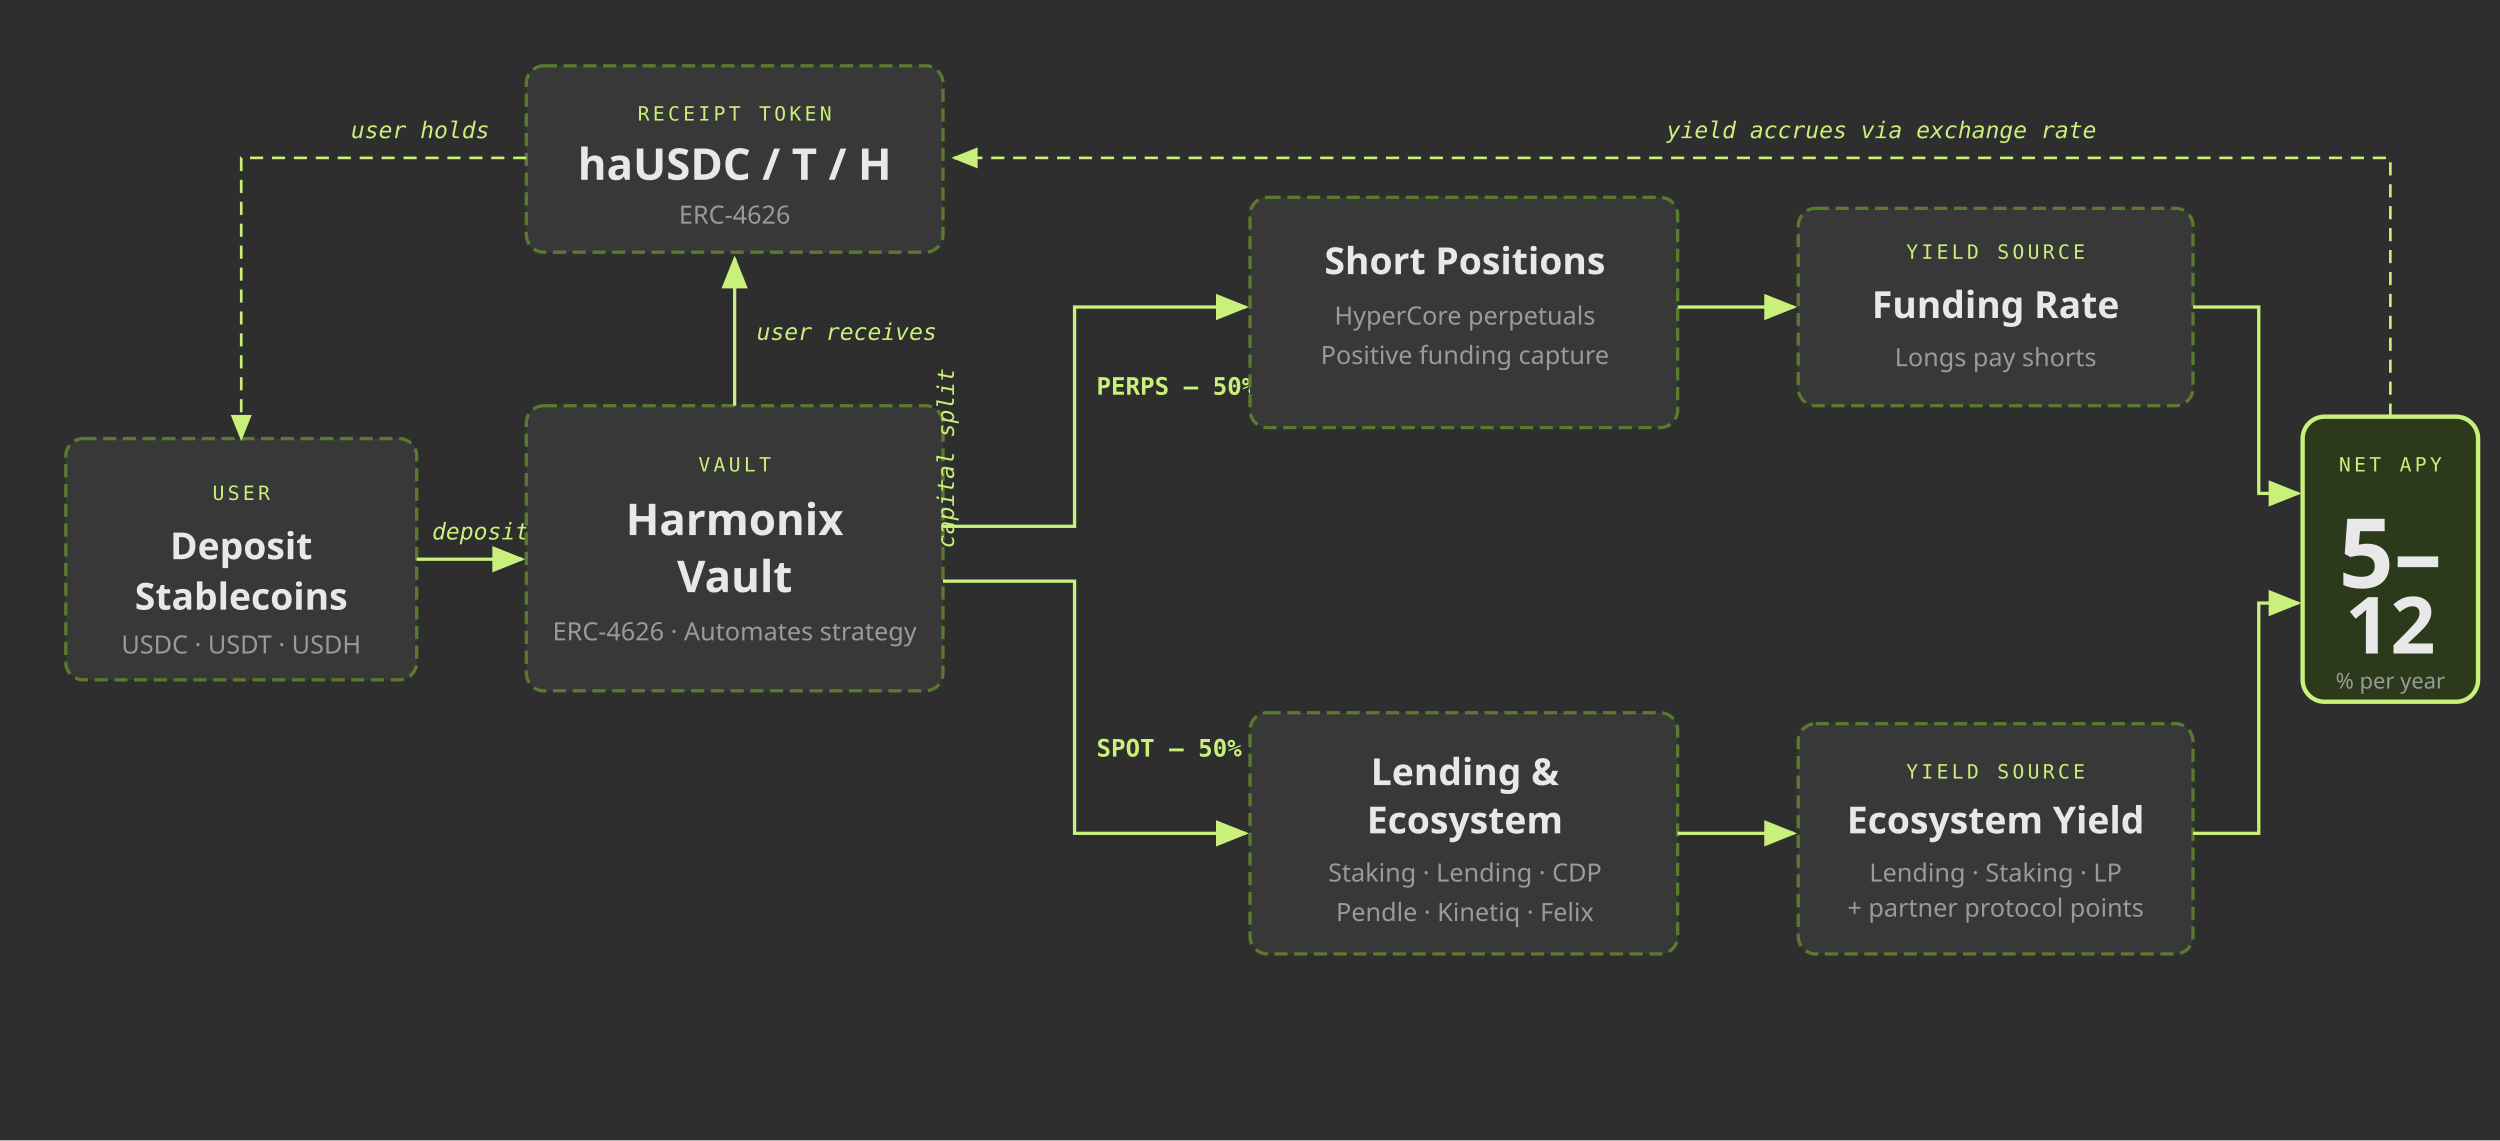
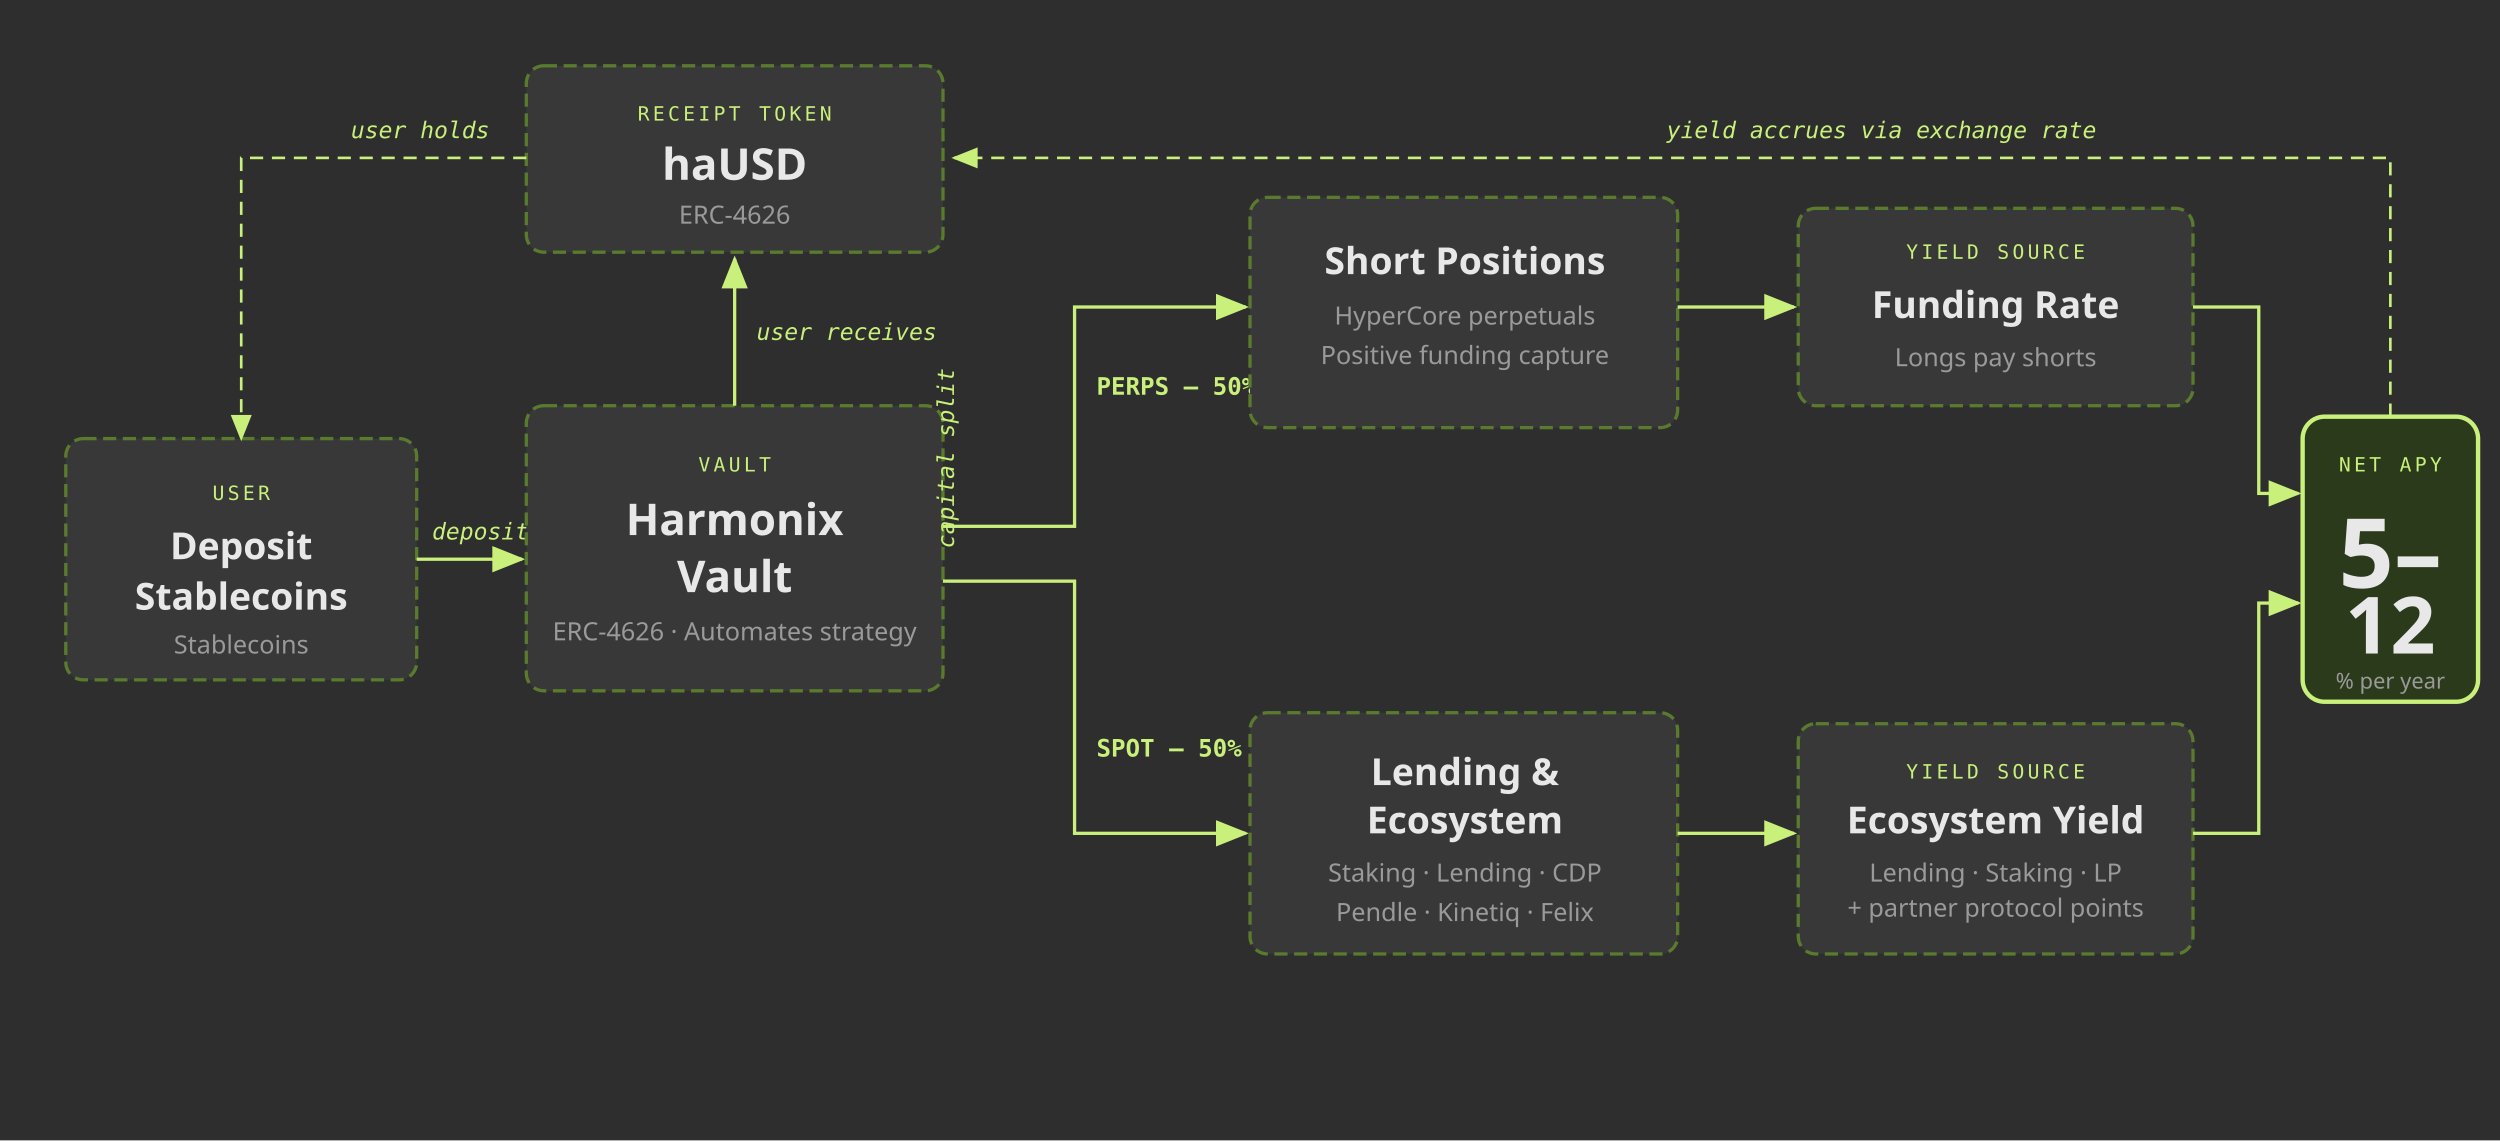
<svg xmlns="http://www.w3.org/2000/svg" viewBox="0 0 1140 520" fill="none">
  <rect width="1140" height="520" fill="#2e2e2e" />
  <defs>
    <marker id="arr" markerWidth="10" markerHeight="8" refX="9" refY="4" orient="auto">
      <path d="M0 0 L10 4 L0 8 Z" fill="#c8f07a" />
    </marker>
    <marker id="arr-up" markerWidth="10" markerHeight="8" refX="4" refY="0" orient="auto">
      <path d="M0 8 L4 0 L8 8 Z" fill="#c8f07a" />
    </marker>
    <marker id="arr-down" markerWidth="8" markerHeight="10" refX="4" refY="9" orient="auto">
      <path d="M0 0 L4 10 L8 0 Z" fill="#c8f07a" />
    </marker>
    <marker id="arr-left" markerWidth="10" markerHeight="8" refX="1" refY="4" orient="auto">
      <path d="M10 0 L0 4 L10 8 Z" fill="#c8f07a" />
    </marker>
  </defs>
  <style>
    .box { fill: #383838; stroke: #5a7a2e; stroke-width: 1.5; stroke-dasharray: 6 3; rx: 8; }
    .box-hl { fill: #2a3a1a; stroke: #c8f07a; stroke-width: 2; rx: 10; }
    .lbl { fill: #c8f07a; font-family: monospace; font-size: 9px; letter-spacing: 1.5px; }
    .ttl { fill: #e8e8e8; font-family: sans-serif; font-size: 17px; font-weight: 700; }
    .ttl-lg { fill: #e8e8e8; font-family: sans-serif; font-size: 20px; font-weight: 700; }
    .sub { fill: #9a9a9a; font-family: sans-serif; font-size: 11.5px; }
    .flow { fill: #c8f07a; font-family: monospace; font-size: 10.5px; font-style: italic; }
    .pct { fill: #c8f07a; font-family: monospace; font-size: 11px; font-weight: 600; }
  </style>
  <rect class="box" x="30" y="200" width="160" height="110" />
  <text class="lbl" x="110" y="228" text-anchor="middle">USER</text>
  <text class="ttl" x="110" y="255" text-anchor="middle">Deposit</text>
  <text class="ttl" x="110" y="278" text-anchor="middle">Stablecoins</text>
-   <text class="sub" x="110" y="298" text-anchor="middle">USDC · USDT · USDH</text>
+   <text class="sub" x="110" y="298" text-anchor="middle">Stablecoins</text>
  <line x1="190" y1="255" x2="238" y2="255" stroke="#c8f07a" stroke-width="1.5" marker-end="url(#arr)" />
  <text class="flow" x="197" y="246">deposit</text>
  <rect class="box" x="240" y="185" width="190" height="130" />
  <text class="lbl" x="335" y="215" text-anchor="middle">VAULT</text>
  <text class="ttl-lg" x="335" y="244" text-anchor="middle">Harmonix</text>
  <text class="ttl-lg" x="335" y="270" text-anchor="middle">Vault</text>
  <text class="sub" x="335" y="292" text-anchor="middle">ERC-4626 · Automates strategy</text>
  <path d="M335 185 L335 118" stroke="#c8f07a" stroke-width="1.5" fill="none" marker-end="url(#arr)" />
  <text class="flow" x="345" y="155">user receives</text>
  <rect class="box" x="240" y="30" width="190" height="85" />
  <text class="lbl" x="335" y="55" text-anchor="middle">RECEIPT TOKEN</text>
-   <text class="ttl-lg" x="335" y="82" text-anchor="middle">haUSDC / T / H</text>
+   <text class="ttl-lg" x="335" y="82" text-anchor="middle">haUSD</text>
  <text class="sub" x="335" y="102" text-anchor="middle">ERC-4626</text>
  <text class="flow" x="465" y="220" transform="rotate(-90 465 250)">capital split</text>
  <path d="M430 240 L490 240 L490 140 L568 140" stroke="#c8f07a" stroke-width="1.5" fill="none" marker-end="url(#arr)" />
  <text class="pct" x="500" y="180">PERPS — 50%</text>
  <path d="M430 265 L490 265 L490 380 L568 380" stroke="#c8f07a" stroke-width="1.5" fill="none" marker-end="url(#arr)" />
  <text class="pct" x="500" y="345">SPOT — 50%</text>
  <rect class="box" x="570" y="90" width="195" height="105" />
  <text class="ttl" x="668" y="125" text-anchor="middle">Short Positions</text>
  <text class="sub" x="668" y="148" text-anchor="middle">HyperCore perpetuals</text>
  <text class="sub" x="668" y="166" text-anchor="middle">Positive funding capture</text>
  <rect class="box" x="570" y="325" width="195" height="110" />
  <text class="ttl" x="668" y="358" text-anchor="middle">Lending &amp;</text>
  <text class="ttl" x="668" y="380" text-anchor="middle">Ecosystem</text>
  <text class="sub" x="668" y="402" text-anchor="middle">Staking · Lending · CDP</text>
  <text class="sub" x="668" y="420" text-anchor="middle">Pendle · Kinetiq · Felix</text>
  <line x1="765" y1="140" x2="818" y2="140" stroke="#c8f07a" stroke-width="1.5" marker-end="url(#arr)" />
  <line x1="765" y1="380" x2="818" y2="380" stroke="#c8f07a" stroke-width="1.5" marker-end="url(#arr)" />
  <rect class="box" x="820" y="95" width="180" height="90" />
  <text class="lbl" x="910" y="118" text-anchor="middle">YIELD SOURCE</text>
  <text class="ttl" x="910" y="145" text-anchor="middle">Funding Rate</text>
  <text class="sub" x="910" y="167" text-anchor="middle">Longs pay shorts</text>
  <rect class="box" x="820" y="330" width="180" height="105" />
  <text class="lbl" x="910" y="355" text-anchor="middle">YIELD SOURCE</text>
  <text class="ttl" x="910" y="380" text-anchor="middle">Ecosystem Yield</text>
  <text class="sub" x="910" y="402" text-anchor="middle">Lending · Staking · LP</text>
  <text class="sub" x="910" y="418" text-anchor="middle">+ partner protocol points</text>
  <path d="M1000 140 L1030 140 L1030 225 L1048 225" stroke="#c8f07a" stroke-width="1.5" fill="none" marker-end="url(#arr)" />
  <path d="M1000 380 L1030 380 L1030 275 L1048 275" stroke="#c8f07a" stroke-width="1.5" fill="none" marker-end="url(#arr)" />
  <rect class="box-hl" x="1050" y="190" width="80" height="130" />
  <text class="lbl" x="1090" y="215" text-anchor="middle">NET APY</text>
  <text fill="#e8e8e8" font-family="sans-serif" font-size="44" font-weight="800" x="1090" y="268" text-anchor="middle">5–</text>
  <text fill="#e8e8e8" font-family="sans-serif" font-size="36" font-weight="800" x="1090" y="298" text-anchor="middle">12</text>
  <text class="sub" x="1090" y="314" text-anchor="middle" style="font-size:10px">% per year</text>
  <path d="M1090 190 L1090 72 L435 72" stroke="#c8f07a" stroke-width="1.2" stroke-dasharray="6 4" fill="none" marker-end="url(#arr)" />
  <text class="flow" x="760" y="63">yield accrues via exchange rate</text>
  <path d="M240 72 L110 72 L110 200" stroke="#c8f07a" stroke-width="1.2" stroke-dasharray="6 4" fill="none" marker-end="url(#arr)" />
  <text class="flow" x="160" y="63">user holds</text>
</svg>
